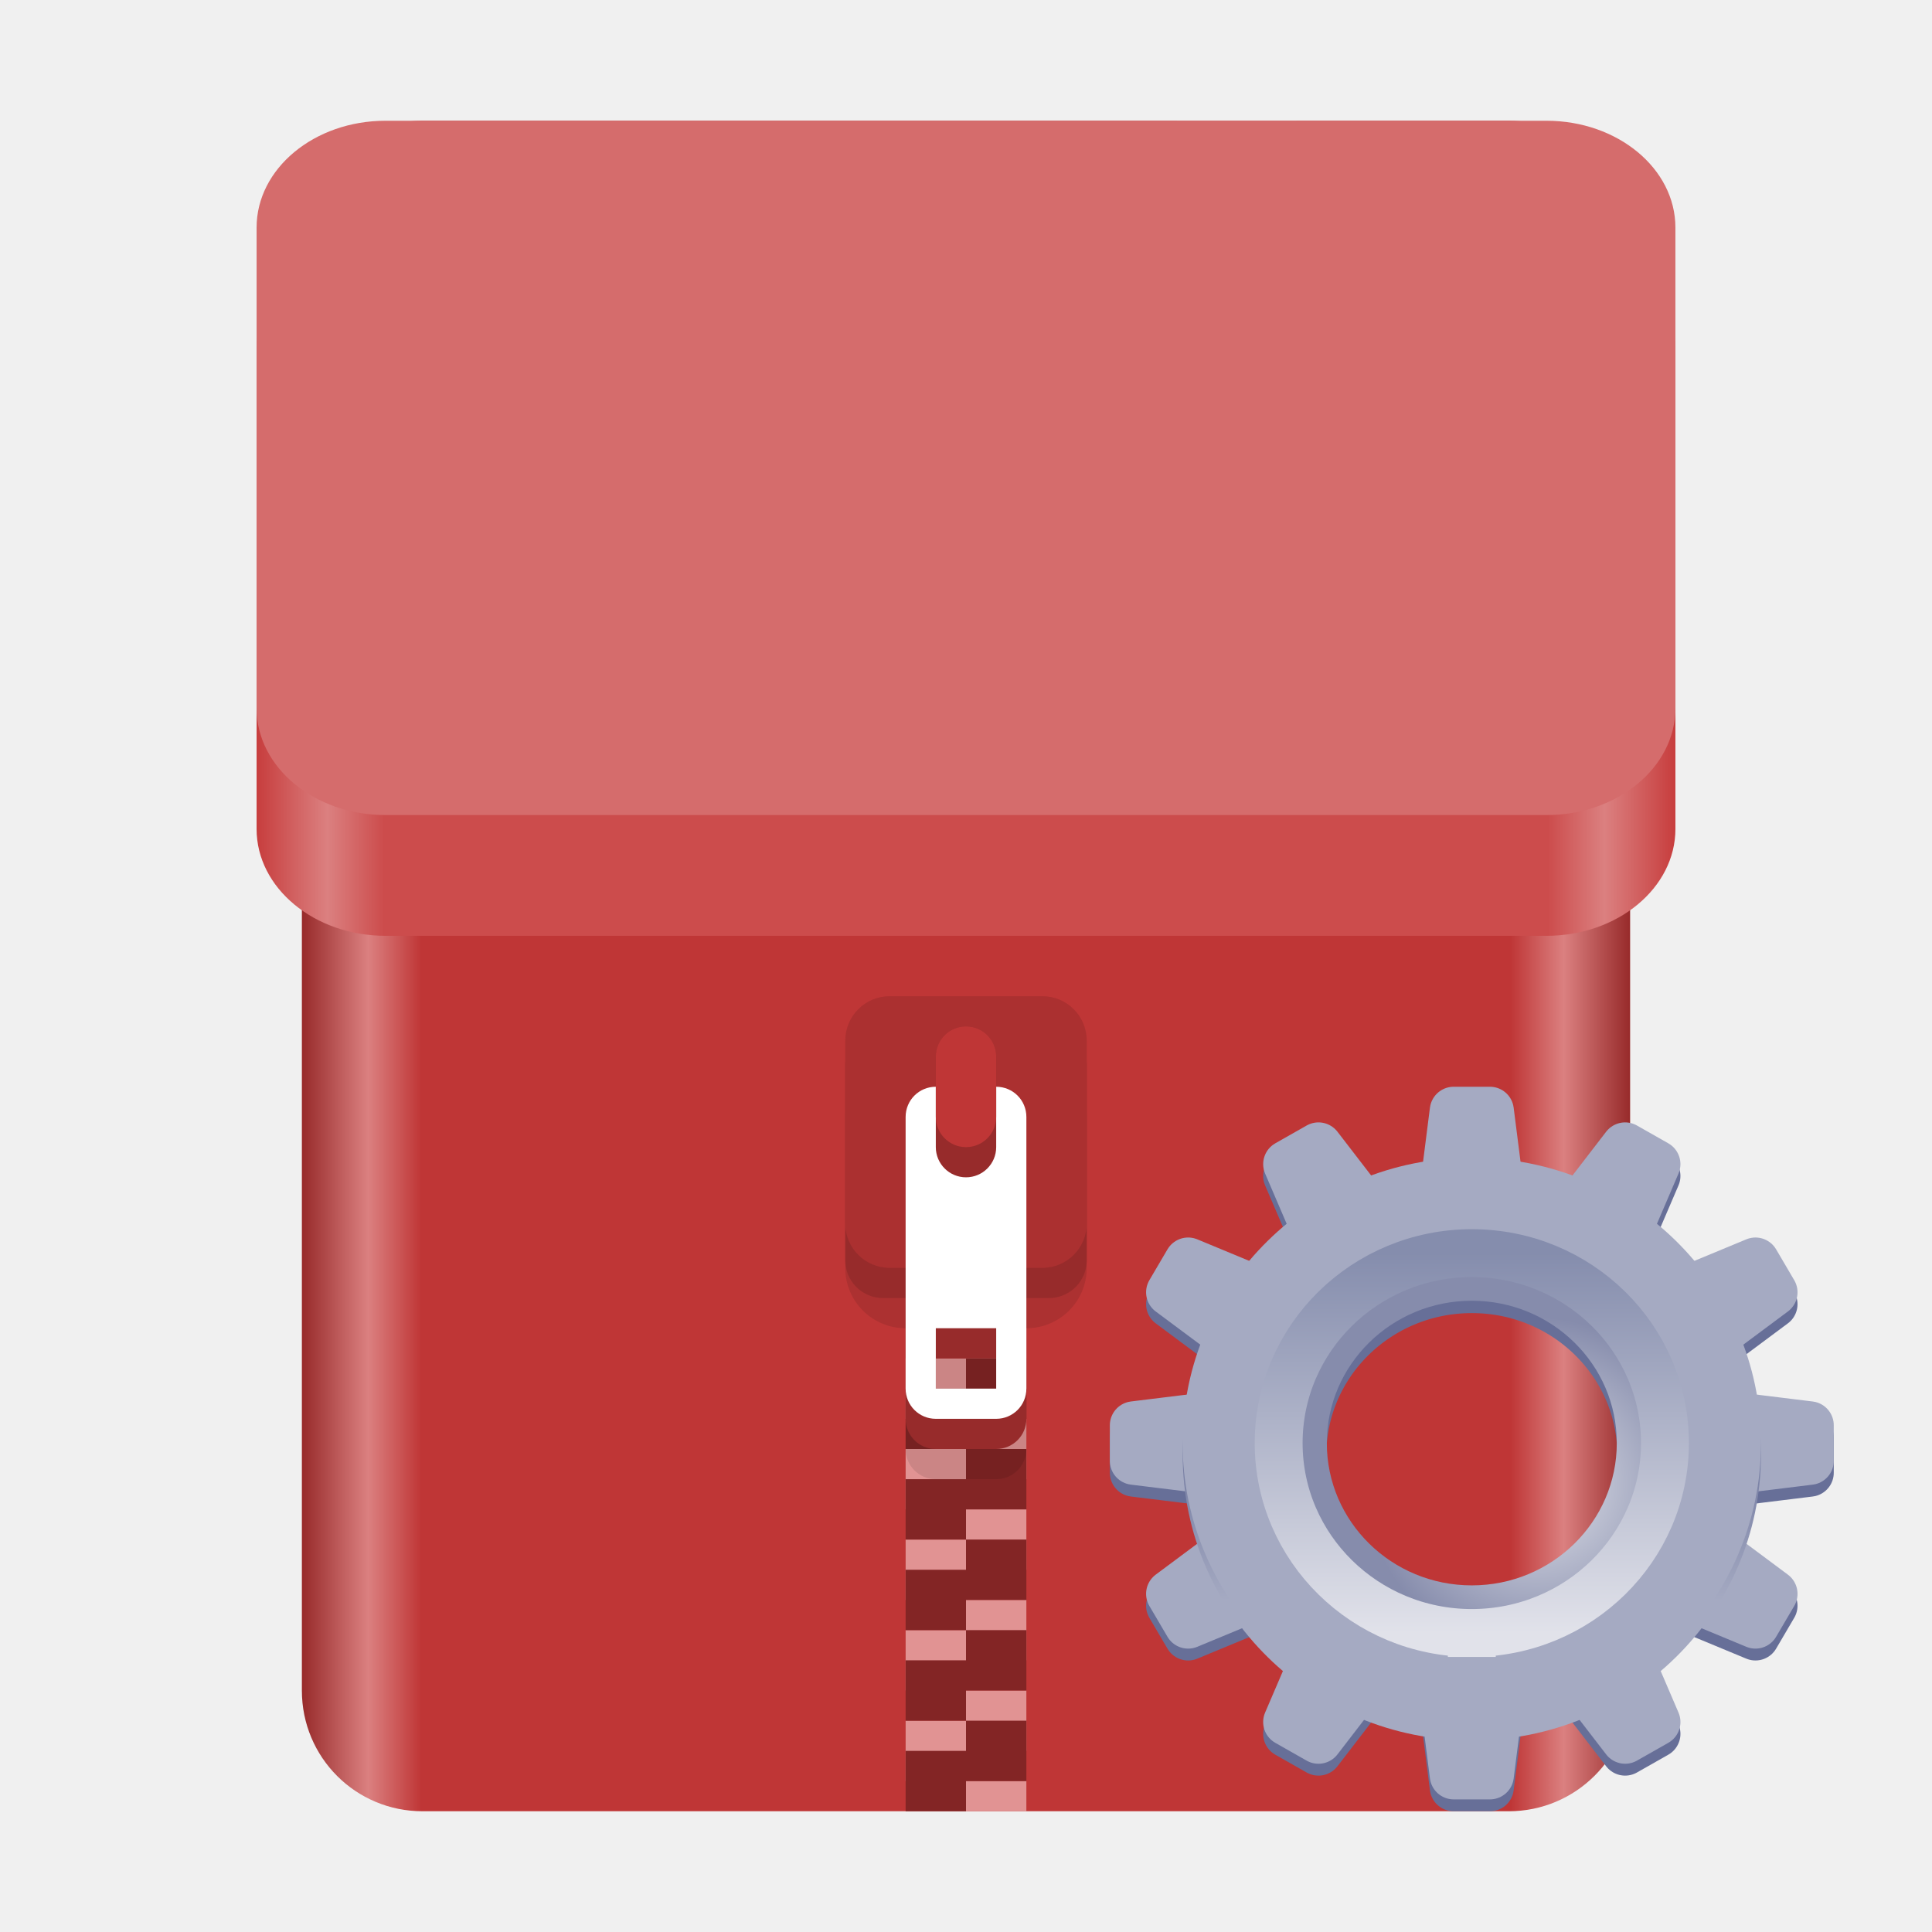
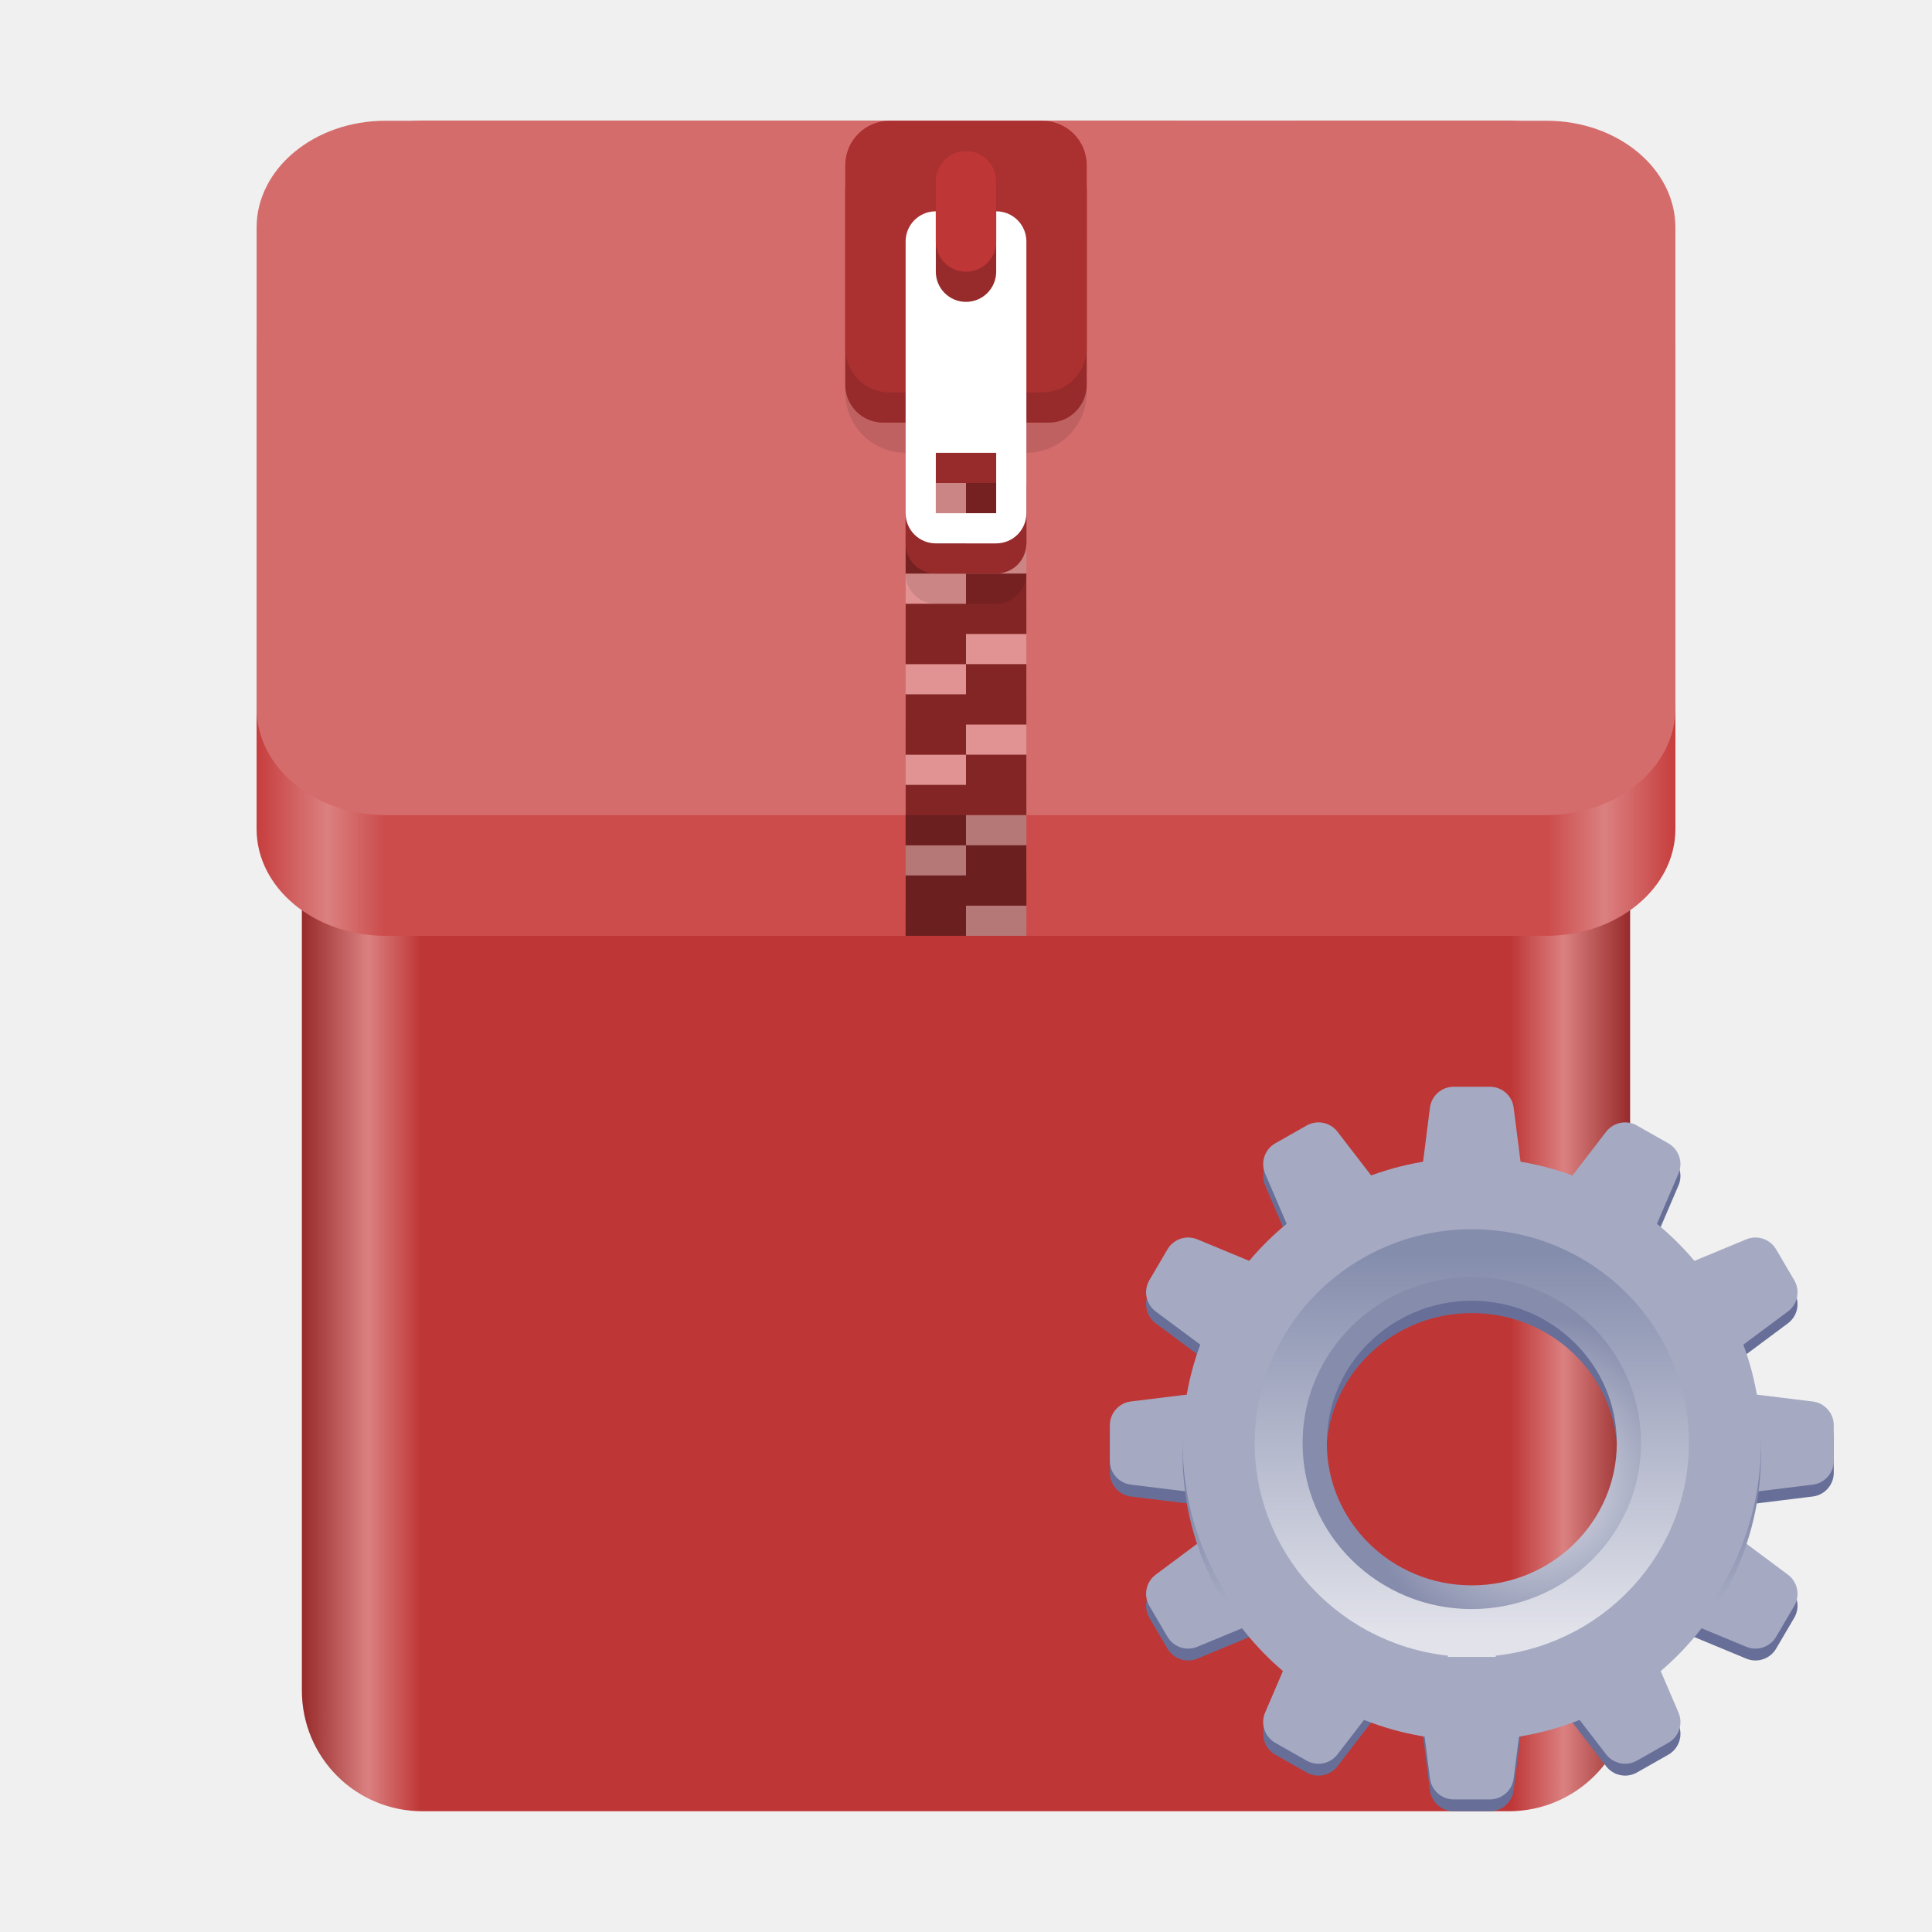
<svg xmlns="http://www.w3.org/2000/svg" xmlns:xlink="http://www.w3.org/1999/xlink" height="128px" viewBox="0 0 128 128" width="128px" version="1.1" id="svg12" xml:space="preserve">
  <defs id="defs12">
    <linearGradient id="linearGradient20">
      <stop style="stop-color:#c73d3d;stop-opacity:1;" offset="0" id="stop21" />
      <stop style="stop-color:#db8080;stop-opacity:1;" offset="0.05" id="stop23" />
      <stop style="stop-color:#cc4c4c;stop-opacity:1;" offset="0.09" id="stop24" />
      <stop style="stop-color:#cc4c4c;stop-opacity:1;" offset="0.91" id="stop25" />
      <stop style="stop-color:#db8080;stop-opacity:1;" offset="0.95" id="stop26" />
      <stop style="stop-color:#c73d3d;stop-opacity:1;" offset="1" id="stop22" />
    </linearGradient>
    <linearGradient id="linearGradient15">
      <stop style="stop-color:#972a2a;stop-opacity:1;" offset="0" id="stop15" />
      <stop style="stop-color:#db8080;stop-opacity:1;" offset="0.05" id="stop17" />
      <stop style="stop-color:#bf3636;stop-opacity:1;" offset="0.09" id="stop18" />
      <stop style="stop-color:#bf3636;stop-opacity:1;" offset="0.91" id="stop19" />
      <stop style="stop-color:#db8080;stop-opacity:1;" offset="0.95" id="stop20" />
      <stop style="stop-color:#972a2a;stop-opacity:1;" offset="1" id="stop16" />
    </linearGradient>
    <mask maskUnits="userSpaceOnUse" id="mask2">
      <g id="g4" transform="translate(8,-3)">
        <g filter="url(#a)" id="g3" transform="translate(-8,3)">
          <rect fill-opacity="0.1" height="128" width="128" id="rect3" x="0" y="0" />
        </g>
      </g>
    </mask>
    <linearGradient xlink:href="#linearGradient15" id="linearGradient16" x1="20" y1="64" x2="108" y2="64" gradientUnits="userSpaceOnUse" />
    <linearGradient xlink:href="#linearGradient20" id="linearGradient22" x1="17" y1="39" x2="111" y2="39" gradientUnits="userSpaceOnUse" />
    <linearGradient id="c-2" gradientUnits="userSpaceOnUse" x1="204" x2="268" y1="-64" y2="-64" gradientTransform="matrix(0,0.4098361,-0.4098361,0,-71.51429,-38.61108)">
      <stop offset="0" stop-color="#d5d3cf" id="stop3927-9" style="stop-color:#858dad;stop-opacity:1;" />
      <stop offset="1" stop-color="#f6f5f4" id="stop3929-1" style="stop-color:#e1e2ea;stop-opacity:1;" />
    </linearGradient>
    <radialGradient id="b-2" cx="-243.067" cy="-74.6" gradientUnits="userSpaceOnUse" r="28.267" gradientTransform="matrix(0,-0.4477839,-0.4553734,0,-57.99278,144.9361)">
      <stop offset="0" stop-color="#d5d3cf" id="stop3922-7" style="stop-color:#e1e3ea;stop-opacity:1;" />
      <stop offset="1" stop-color="#949390" id="stop3924-0" style="stop-color:#868cac;stop-opacity:1;" />
    </radialGradient>
    <linearGradient id="a-9" gradientUnits="userSpaceOnUse" x1="64" x2="64" y1="262.5" y2="232" gradientTransform="matrix(0.4098361,0,0,0.4098361,-71.51429,-38.61108)">
      <stop offset="0" stop-color="#9a9996" id="stop3917-3" style="stop-color:#a5aac2;stop-opacity:1;" />
      <stop offset="1" stop-color="#77767b" id="stop3919-6" style="stop-color:#676f98;stop-opacity:1;" />
    </linearGradient>
    <linearGradient xlink:href="#a-9" id="linearGradient12776" gradientUnits="userSpaceOnUse" gradientTransform="matrix(0.4553734,0,0,0.4477839,-57.99278,144.9361)" x1="64" y1="262.5" x2="64" y2="232" />
    <linearGradient xlink:href="#c-2" id="linearGradient12778" gradientUnits="userSpaceOnUse" gradientTransform="matrix(0,0.4477839,-0.4553734,0,-57.99278,144.9361)" x1="204" y1="-64" x2="268" y2="-64" />
  </defs>
  <filter id="a" height="1" width="1" x="0" y="0">
    <feColorMatrix in="SourceGraphic" type="matrix" values="0 0 0 0 1 0 0 0 0 1 0 0 0 0 1 0 0 0 1 0" id="feColorMatrix1" />
  </filter>
  <path id="path2" d="M 27.996,8 C 23.565,8 20,11.566 20,16 v 96 c 0,4.434 3.565,8 7.996,8 H 99.961 C 104.392,120 108,116.41 108,111.977 V 37.922 37.918 15.922 C 108,11.488 104.392,8 99.961,8 L 77.976,8.004 77.972,8 Z" style="stroke-width:1;fill:url(#linearGradient16);fill-opacity:1;stroke:none" />
-   <path d="m 64,88 v 2 h -4 v 4 h 4 v -2 h 4 v -4 z m 0,6 v 2 h -4 v 4 h 4 v -2 h 4 v -4 z m 0,6 v 2 h -4 v 4 h 4 v -2 h 4 v -4 z m 0,6 v 2 h -4 v 4 h 4 v -2 h 4 v -4 z m 0,6 v 2 h -4 v 4 h 4 v -2 h 4 v -4 z m 0,6 H 67.989 68 v 2 h -4" fill="#ffffff" id="path4" style="fill:#e19393;fill-opacity:1" />
-   <path d="m 64,90 v 2 h -4 v 4 h 4 v -2 h 4 v -4 z m 0,6 v 2 h -4 v 4 h 4 v -2 h 4 v -4 z m 0,6 v 2 h -4 v 4 h 4 v -2 h 4 v -4 z m 0,6 v 2 h -4 v 4 h 4 v -2 h 4 v -4 z m 0,6 v 2 h -4 v 4 h 4 v -2 h 4 v -4 z" fill="#c0bfbc" id="path6" style="fill:#832525;fill-opacity:1" />
-   <path d="m 68,67 c -2.215,0 -4,1.785 -4,4 v 10 c 0,2.215 1.785,4 4,4 v 8 c 0,1.109 0.891,2 2,2 h 4 c 1.109,0 2,-0.891 2,-2 v -8 c 2.215,0 4,-1.785 4,-4 V 71 c 0,-2.215 -1.785,-4 -4,-4 z m 2,22 h 4 v 4 h -4 z m 0,0" id="path5" transform="translate(-8,3)" mask="url(#mask2)" />
-   <path d="m 62,76 c -1.109,0 -2,0.891 -2,2 v 16 c 0,1.109 0.891,2 2,2 h 4 c 1.109,0 2,-0.891 2,-2 V 78 c 0,-1.109 -0.891,-2 -2,-2 z m 0,14 h 4 v 4 h -4 z m 0,0" fill="#77767b" id="path7" style="fill:#972b2b;fill-opacity:1" />
-   <path d="M 58.504,68 H 69.496 C 70.879,68 72,69.121 72,70.504 V 83.496 C 72,84.879 70.879,86 69.496,86 H 58.504 C 57.121,86 56,84.879 56,83.496 V 70.504 C 56,69.121 57.121,68 58.504,68 Z m 0,0" fill="#77767b" id="path8" style="fill:#972b2b;fill-opacity:1" />
-   <path d="M 58.945,66 H 69.055 C 70.684,66 72,67.316 72,68.945 V 81.055 C 72,82.684 70.684,84 69.055,84 H 58.945 C 57.316,84 56,82.684 56,81.055 V 68.945 C 56,67.316 57.316,66 58.945,66 Z m 0,0" fill="#9a9996" id="path9" style="fill:#ab3030;fill-opacity:1" />
-   <path d="m 62,72 c -1.109,0 -2,0.891 -2,2 v 18 c 0,1.109 0.891,2 2,2 h 4 c 1.109,0 2,-0.891 2,-2 V 74 c 0,-1.109 -0.891,-2 -2,-2 z m 0,16 h 4 v 4 h -4 z m 0,0" fill="#ffffff" id="path10" />
-   <path d="m 64,78 c 1.105,0 2,-0.895 2,-2 v -6 c 0,-1.105 -0.895,-2 -2,-2 -1.105,0 -2,0.895 -2,2 v 6 c 0,1.105 0.895,2 2,2 z m 0,0" fill="#77767b" id="path11" style="fill:#972b2b;fill-opacity:1" />
-   <path d="m 64,76 c 1.105,0 2,-0.895 2,-2 v -4 c 0,-1.105 -0.895,-2 -2,-2 -1.105,0 -2,0.895 -2,2 v 4 c 0,1.105 0.895,2 2,2 z m 0,0" fill="#9a9996" id="path12" style="fill:#bf3636;fill-opacity:1" />
  <path d="m 25.543,16 h 76.913 C 107.176,16 111,19.169 111,23.078 V 54.922 C 111,58.831 107.176,62 102.457,62 H 25.543 C 20.824,62 17,58.831 17,54.922 V 23.078 C 17,19.169 20.824,16 25.543,16 Z m 0,0" fill="#cdab8f" id="path16" style="stroke-width:0.996;fill:url(#linearGradient22);fill-opacity:1" />
  <path d="m 25.543,8 h 76.913 C 107.176,8 111,11.169 111,15.078 V 46.922 C 111,50.831 107.176,54 102.457,54 H 25.543 C 20.824,54 17,50.831 17,46.922 V 15.078 C 17,11.169 20.824,8 25.543,8 Z m 0,0" fill="#cdab8f" id="path14" style="stroke-width:0.996;fill:#d56c6c;fill-opacity:1" />
  <g id="g1" transform="matrix(0.878158,0,0,0.878158,122.8448,-124.4711)">
    <path d="m -27.483,276.585 h -2.732 L -31.126,269.42 h 4.554 z m 0,0" fill="#9a9996" stroke="#9a9996" stroke-linecap="round" stroke-linejoin="round" id="path3932-6" style="fill:#676f98;fill-opacity:1;stroke:#676f98;stroke-width:3.613;stroke-opacity:1" />
    <path d="m -30.215,226.433 h 2.732 l 0.911,7.165 h -4.554 z m 0,0" fill="#9a9996" stroke="#9a9996" stroke-linecap="round" stroke-linejoin="round" id="path3934-2" style="fill:#0a0b0f;fill-opacity:1;stroke:#676f98;stroke-width:3.613;stroke-opacity:1" />
    <path d="m -54.35,252.852 v -2.687 l 7.286,-0.896 v 4.478 z m 0,0" fill="#9a9996" stroke="#9a9996" stroke-linecap="round" stroke-linejoin="round" id="path3936-6" style="fill:#676f98;fill-opacity:1;stroke:#676f98;stroke-width:3.613;stroke-opacity:1" />
    <path d="m -3.348,250.165 v 2.687 l -7.286,0.896 v -4.478 z m 0,0" fill="#9a9996" stroke="#9a9996" stroke-linecap="round" stroke-linejoin="round" id="path3938-1" style="fill:#676f98;fill-opacity:1;stroke:#676f98;stroke-width:3.613;stroke-opacity:1" />
    <path d="m -51.616,240.134 1.366,-2.326 6.765,2.806 -2.277,3.878 z m 0,0" fill="#9a9996" stroke="#9a9996" stroke-linecap="round" stroke-linejoin="round" id="path3940-8" style="fill:#676f98;fill-opacity:1;stroke:#676f98;stroke-width:3.613;stroke-opacity:1" />
    <path d="m -6.082,262.883 -1.366,2.326 -6.765,-2.806 2.277,-3.88 z m 0,0" fill="#9a9996" stroke="#9a9996" stroke-linecap="round" stroke-linejoin="round" id="path3942-7" style="fill:#676f98;fill-opacity:1;stroke:#676f98;stroke-width:3.613;stroke-opacity:1" />
    <path d="m -42.782,230.465 2.366,-1.343 4.433,5.756 -3.945,2.239 z m 0,0" fill="#9a9996" stroke="#9a9996" stroke-linecap="round" stroke-linejoin="round" id="path3944-9" style="fill:#676f98;fill-opacity:1;stroke:#676f98;stroke-width:3.613;stroke-opacity:1" />
    <path d="m -14.915,272.553 -2.366,1.343 -4.433,-5.756 3.945,-2.239 z m 0,0" fill="#9a9996" stroke="#9a9996" stroke-linecap="round" stroke-linejoin="round" id="path3946-2" style="fill:#676f98;fill-opacity:1;stroke:#676f98;stroke-width:3.613;stroke-opacity:1" />
    <path d="m -40.417,273.896 -2.366,-1.343 2.853,-6.652 3.945,2.239 z m 0,0" fill="#9a9996" stroke="#9a9996" stroke-linecap="round" stroke-linejoin="round" id="path3948-0" style="fill:#676f98;fill-opacity:1;stroke:#676f98;stroke-width:3.613;stroke-opacity:1" />
    <path d="m -17.282,229.121 2.366,1.343 -2.853,6.652 -3.945,-2.239 z m 0,0" fill="#9a9996" stroke="#9a9996" stroke-linecap="round" stroke-linejoin="round" id="path3950-2" style="fill:#676f98;fill-opacity:1;stroke:#676f98;stroke-width:3.613;stroke-opacity:1" />
    <path d="m -50.25,265.21 -1.366,-2.326 5.854,-4.359 2.277,3.88 z m 0,0" fill="#9a9996" stroke="#9a9996" stroke-linecap="round" stroke-linejoin="round" id="path3952-3" style="fill:#676f98;fill-opacity:1;stroke:#676f98;stroke-width:3.613;stroke-opacity:1" />
    <path d="m -7.448,237.807 1.366,2.326 -5.854,4.357 -2.277,-3.878 z m 0,0" fill="#9a9996" stroke="#9a9996" stroke-linecap="round" stroke-linejoin="round" id="path3954-7" style="fill:#676f98;fill-opacity:1;stroke:#676f98;stroke-width:3.613;stroke-opacity:1" />
    <path d="m -27.483,275.689 h -2.732 l -0.911,-7.165 h 4.554 z m 0,0" fill="#f6f5f4" stroke="#f6f5f4" stroke-linecap="round" stroke-linejoin="round" id="path3956-5" style="fill:#a5aac2;fill-opacity:1;stroke:#a5aac2;stroke-width:3.613;stroke-opacity:1" />
    <path d="m -30.215,225.537 h 2.732 l 0.911,7.165 h -4.554 z m 0,0" fill="#f6f5f4" stroke="#f6f5f4" stroke-linecap="round" stroke-linejoin="round" id="path3958-9" style="fill:#a5aac2;fill-opacity:1;stroke:#a5aac2;stroke-width:3.613;stroke-opacity:1" />
    <path d="m -54.35,251.956 v -2.687 l 7.286,-0.896 v 4.478 z m 0,0" fill="#f6f5f4" stroke="#f6f5f4" stroke-linecap="round" stroke-linejoin="round" id="path3960-2" style="fill:#a5aac2;fill-opacity:1;stroke:#a5aac2;stroke-width:3.613;stroke-opacity:1" />
    <path d="m -3.348,249.27 v 2.687 l -7.286,0.896 v -4.478 z m 0,0" fill="#f6f5f4" stroke="#f6f5f4" stroke-linecap="round" stroke-linejoin="round" id="path3962-2" style="fill:#a5aac2;fill-opacity:1;stroke:#a5aac2;stroke-width:3.613;stroke-opacity:1" />
    <path d="m -51.616,239.238 1.366,-2.326 6.765,2.806 -2.277,3.878 z m 0,0" fill="#f6f5f4" stroke="#f6f5f4" stroke-linecap="round" stroke-linejoin="round" id="path3964-8" style="fill:#a5aac2;fill-opacity:1;stroke:#a5aac2;stroke-width:3.613;stroke-opacity:1" />
    <path d="m -6.082,261.988 -1.366,2.326 -6.765,-2.806 2.277,-3.88 z m 0,0" fill="#f6f5f4" stroke="#f6f5f4" stroke-linecap="round" stroke-linejoin="round" id="path3966-9" style="fill:#a5aac2;fill-opacity:1;stroke:#a5aac2;stroke-width:3.613;stroke-opacity:1" />
    <path d="m -42.782,229.569 2.366,-1.343 4.433,5.756 -3.945,2.239 z m 0,0" fill="#f6f5f4" stroke="#f6f5f4" stroke-linecap="round" stroke-linejoin="round" id="path3968-7" style="fill:#a5aac2;fill-opacity:1;stroke:#a5aac2;stroke-width:3.613;stroke-opacity:1" />
    <path d="m -14.915,271.657 -2.366,1.343 -4.433,-5.756 3.945,-2.239 z m 0,0" fill="#f6f5f4" stroke="#f6f5f4" stroke-linecap="round" stroke-linejoin="round" id="path3970-3" style="fill:#a5aac2;fill-opacity:1;stroke:#a5aac2;stroke-width:3.613;stroke-opacity:1" />
    <path d="m -40.417,273.001 -2.366,-1.343 2.853,-6.652 3.945,2.239 z m 0,0" fill="#f6f5f4" stroke="#f6f5f4" stroke-linecap="round" stroke-linejoin="round" id="path3972-6" style="fill:#a5aac2;fill-opacity:1;stroke:#a5aac2;stroke-width:3.613;stroke-opacity:1" />
    <path d="m -17.282,228.226 2.366,1.343 -2.853,6.652 -3.945,-2.239 z m 0,0" fill="#f6f5f4" stroke="#f6f5f4" stroke-linecap="round" stroke-linejoin="round" id="path3974-1" style="fill:#a5aac2;fill-opacity:1;stroke:#a5aac2;stroke-width:3.613;stroke-opacity:1" />
    <path d="m -50.25,264.314 -1.366,-2.326 5.854,-4.359 2.277,3.88 z m 0,0" fill="#f6f5f4" stroke="#f6f5f4" stroke-linecap="round" stroke-linejoin="round" id="path3976-2" style="fill:#a5aac2;fill-opacity:1;stroke:#a5aac2;stroke-width:3.613;stroke-opacity:1" />
    <path d="m -7.448,236.912 1.366,2.326 -5.854,4.357 -2.277,-3.878 z m 0,0" fill="#f6f5f4" stroke="#f6f5f4" stroke-linecap="round" stroke-linejoin="round" id="path3978-9" style="fill:#a5aac2;fill-opacity:1;stroke:#a5aac2;stroke-width:3.613;stroke-opacity:1" />
    <path d="m -12.455,251.509 c 0,8.903 -7.339,16.12 -16.393,16.12 -9.054,0 -16.393,-7.217 -16.393,-16.12 0,-8.903 7.339,-16.12 16.393,-16.12 9.054,0 16.393,7.217 16.393,16.12 z m 0,0" fill="none" stroke="url(#a)" stroke-width="10.838" id="path3982-3" style="stroke:url(#linearGradient12776)" />
    <path d="m -11.545,250.613 c 0,9.398 -7.747,17.016 -17.304,17.016 -9.558,0 -17.304,-7.618 -17.304,-17.016 0,-9.398 7.747,-17.016 17.304,-17.016 9.558,0 17.304,7.618 17.304,17.016 z m 0,0" fill="none" stroke="#f6f5f4" stroke-width="9.031" id="path3984-1" style="stroke:#a5aac2;stroke-opacity:1" />
    <path d="m -28.849,238.747 c -6.665,0 -12.067,5.312 -12.067,11.866 0,6.554 5.402,11.866 12.067,11.866 6.665,0 12.067,-5.312 12.067,-11.866 0,-6.554 -5.402,-11.866 -12.067,-11.866 z m 0,0" fill="none" stroke="url(#b)" stroke-linecap="square" stroke-linejoin="round" stroke-width="2.258" id="path3986-9" style="stroke:url(#b-2)" />
    <path d="m -28.849,264.942 c -8.047,0 -14.572,-6.416 -14.572,-14.329 0,-7.913 6.525,-14.329 14.572,-14.329 8.047,0 14.572,6.416 14.572,14.329 0,7.913 -6.525,14.329 -14.572,14.329 z m 0,0" fill="none" stroke="url(#c)" stroke-linecap="square" stroke-linejoin="round" stroke-width="3.613" id="path3988-4" style="stroke:url(#linearGradient12778)" />
  </g>
+   <path d="m 64,30 v 2 h -4 v 4 h 4 v -2 h 4 v -4 z m 0,6 v 2 h -4 v 4 h 4 v -2 h 4 v -4 z m 0,6 v 2 h -4 v 4 h 4 v -2 h 4 v -4 z m 0,6 v 2 h -4 v 4 h 4 v -2 h 4 v -4 z m 0,6 v 2 h -4 v 4 h 4 v -2 h 4 v -4 z m 0,6 H 67.989 68 v 2 h -4" fill="#ffffff" id="path4" style="fill:#e19393;fill-opacity:1" />
+   <path d="m 64,32 v 2 h -4 v 4 h 4 v -2 h 4 v -4 z m 0,6 v 2 h -4 v 4 h 4 v -2 h 4 v -4 z m 0,6 v 2 h -4 v 4 h 4 v -2 h 4 v -4 z m 0,6 v 2 h -4 v 4 h 4 v -2 h 4 v -4 z m 0,6 v 2 h -4 v 4 h 4 v -2 h 4 v -4 z" fill="#c0bfbc" id="path6" style="fill:#832525;fill-opacity:1" />
+   <path d="m 68,67 c -2.215,0 -4,1.785 -4,4 v 10 c 0,2.215 1.785,4 4,4 v 8 c 0,1.109 0.891,2 2,2 h 4 c 1.109,0 2,-0.891 2,-2 v -8 c 2.215,0 4,-1.785 4,-4 V 71 c 0,-2.215 -1.785,-4 -4,-4 z m 2,22 h 4 v 4 h -4 z m 0,0" id="path5" transform="translate(-8,-55)" mask="url(#mask2)" />
+   <path d="m 62,18 c -1.109,0 -2,0.891 -2,2 v 16 c 0,1.109 0.891,2 2,2 h 4 c 1.109,0 2,-0.891 2,-2 V 20 c 0,-1.109 -0.891,-2 -2,-2 z m 0,14 h 4 v 4 h -4 z m 0,0" fill="#77767b" id="path7" style="fill:#972b2b;fill-opacity:1" />
+   <path d="M 58.504,10 H 69.496 C 70.879,10 72,11.121 72,12.504 V 25.496 C 72,26.879 70.879,28 69.496,28 H 58.504 C 57.121,28 56,26.879 56,25.496 V 12.504 C 56,11.121 57.121,10 58.504,10 Z m 0,0" fill="#77767b" id="path8" style="fill:#972b2b;fill-opacity:1" />
+   <path d="M 58.945,8 H 69.055 C 70.684,8 72,9.316 72,10.945 V 23.055 C 72,24.684 70.684,26 69.055,26 H 58.945 C 57.316,26 56,24.684 56,23.055 V 10.945 C 56,9.316 57.316,8 58.945,8 Z m 0,0" fill="#9a9996" id="path9" style="fill:#ab3030;fill-opacity:1" />
+   <path d="m 62,14 c -1.109,0 -2,0.891 -2,2 v 18 c 0,1.109 0.891,2 2,2 h 4 c 1.109,0 2,-0.891 2,-2 V 16 c 0,-1.109 -0.891,-2 -2,-2 z m 0,16 h 4 v 4 h -4 z m 0,0" fill="#ffffff" id="path10" />
+   <path d="m 64,20 c 1.105,0 2,-0.895 2,-2 v -6 c 0,-1.105 -0.895,-2 -2,-2 -1.105,0 -2,0.895 -2,2 v 6 c 0,1.105 0.895,2 2,2 z m 0,0" fill="#77767b" id="path11" style="fill:#972b2b;fill-opacity:1" />
+   <path d="m 64,18 c 1.105,0 2,-0.895 2,-2 v -4 c 0,-1.105 -0.895,-2 -2,-2 -1.105,0 -2,0.895 -2,2 v 4 c 0,1.105 0.895,2 2,2 z m 0,0" fill="#9a9996" id="path12" style="fill:#bf3636;fill-opacity:1" />
+   <rect style="fill:#0b0705;fill-opacity:0.2;stroke:none" id="rect1" width="8" height="8" x="60" y="54" />
</svg>
